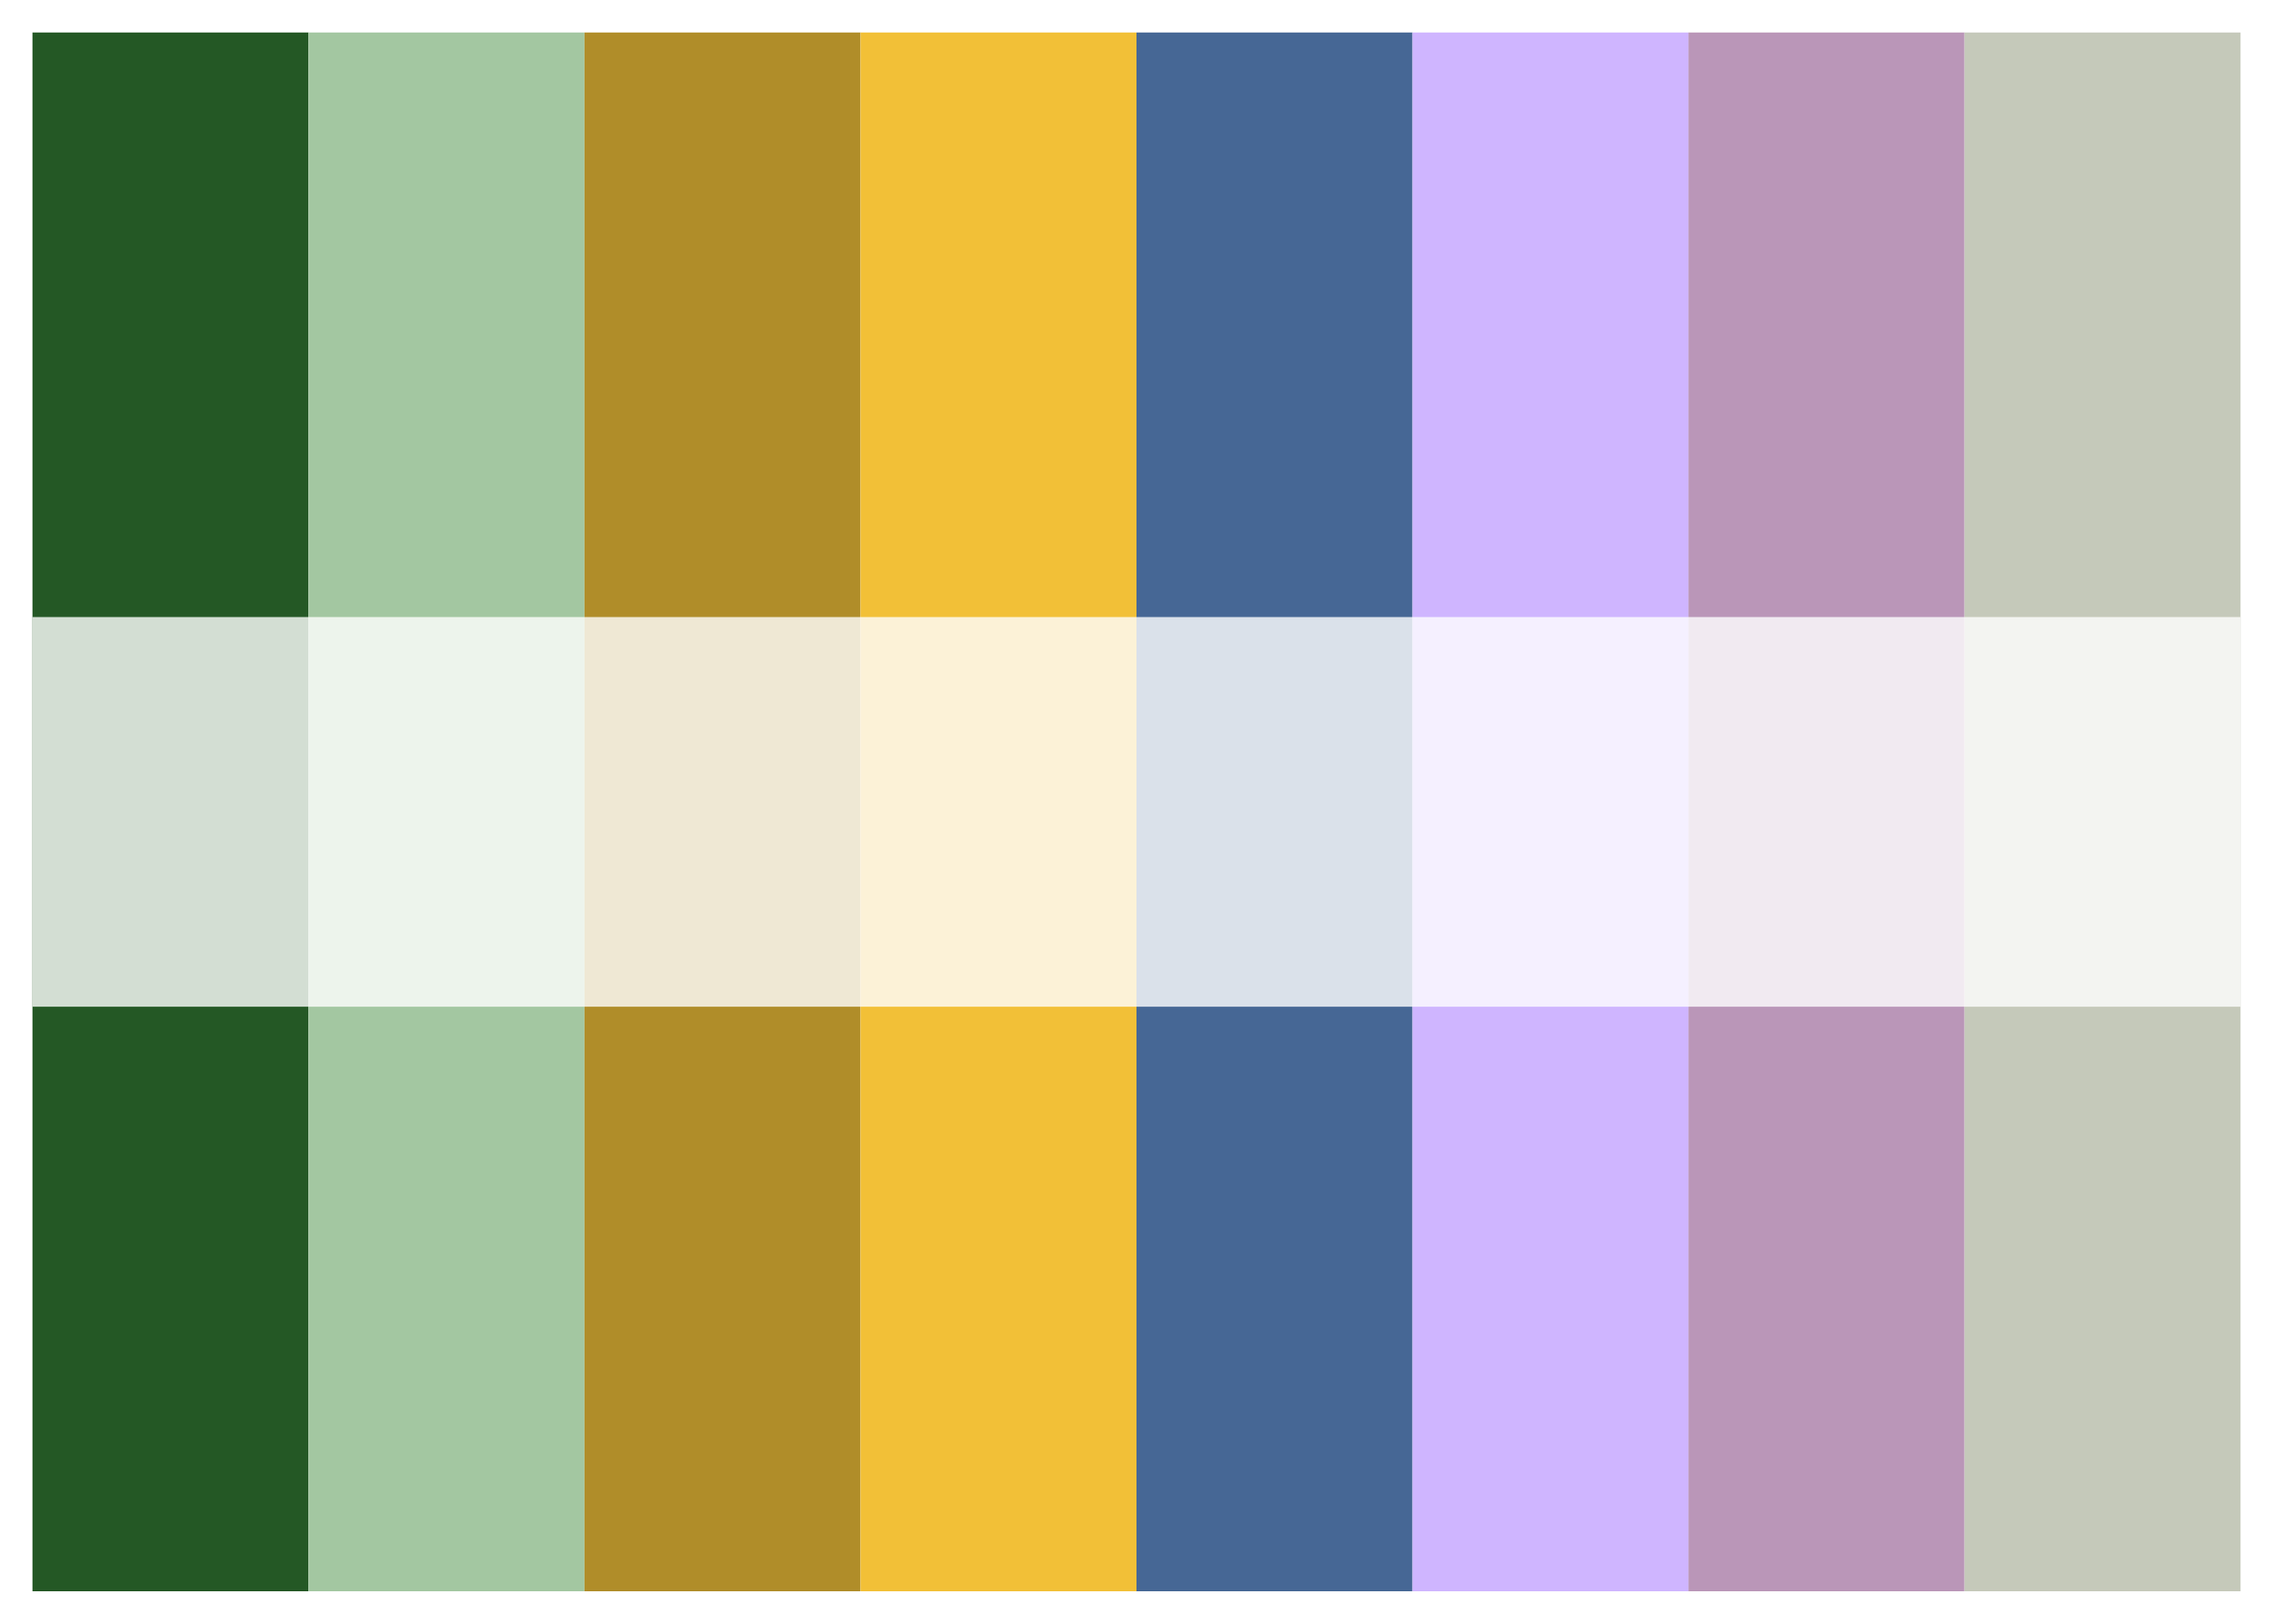
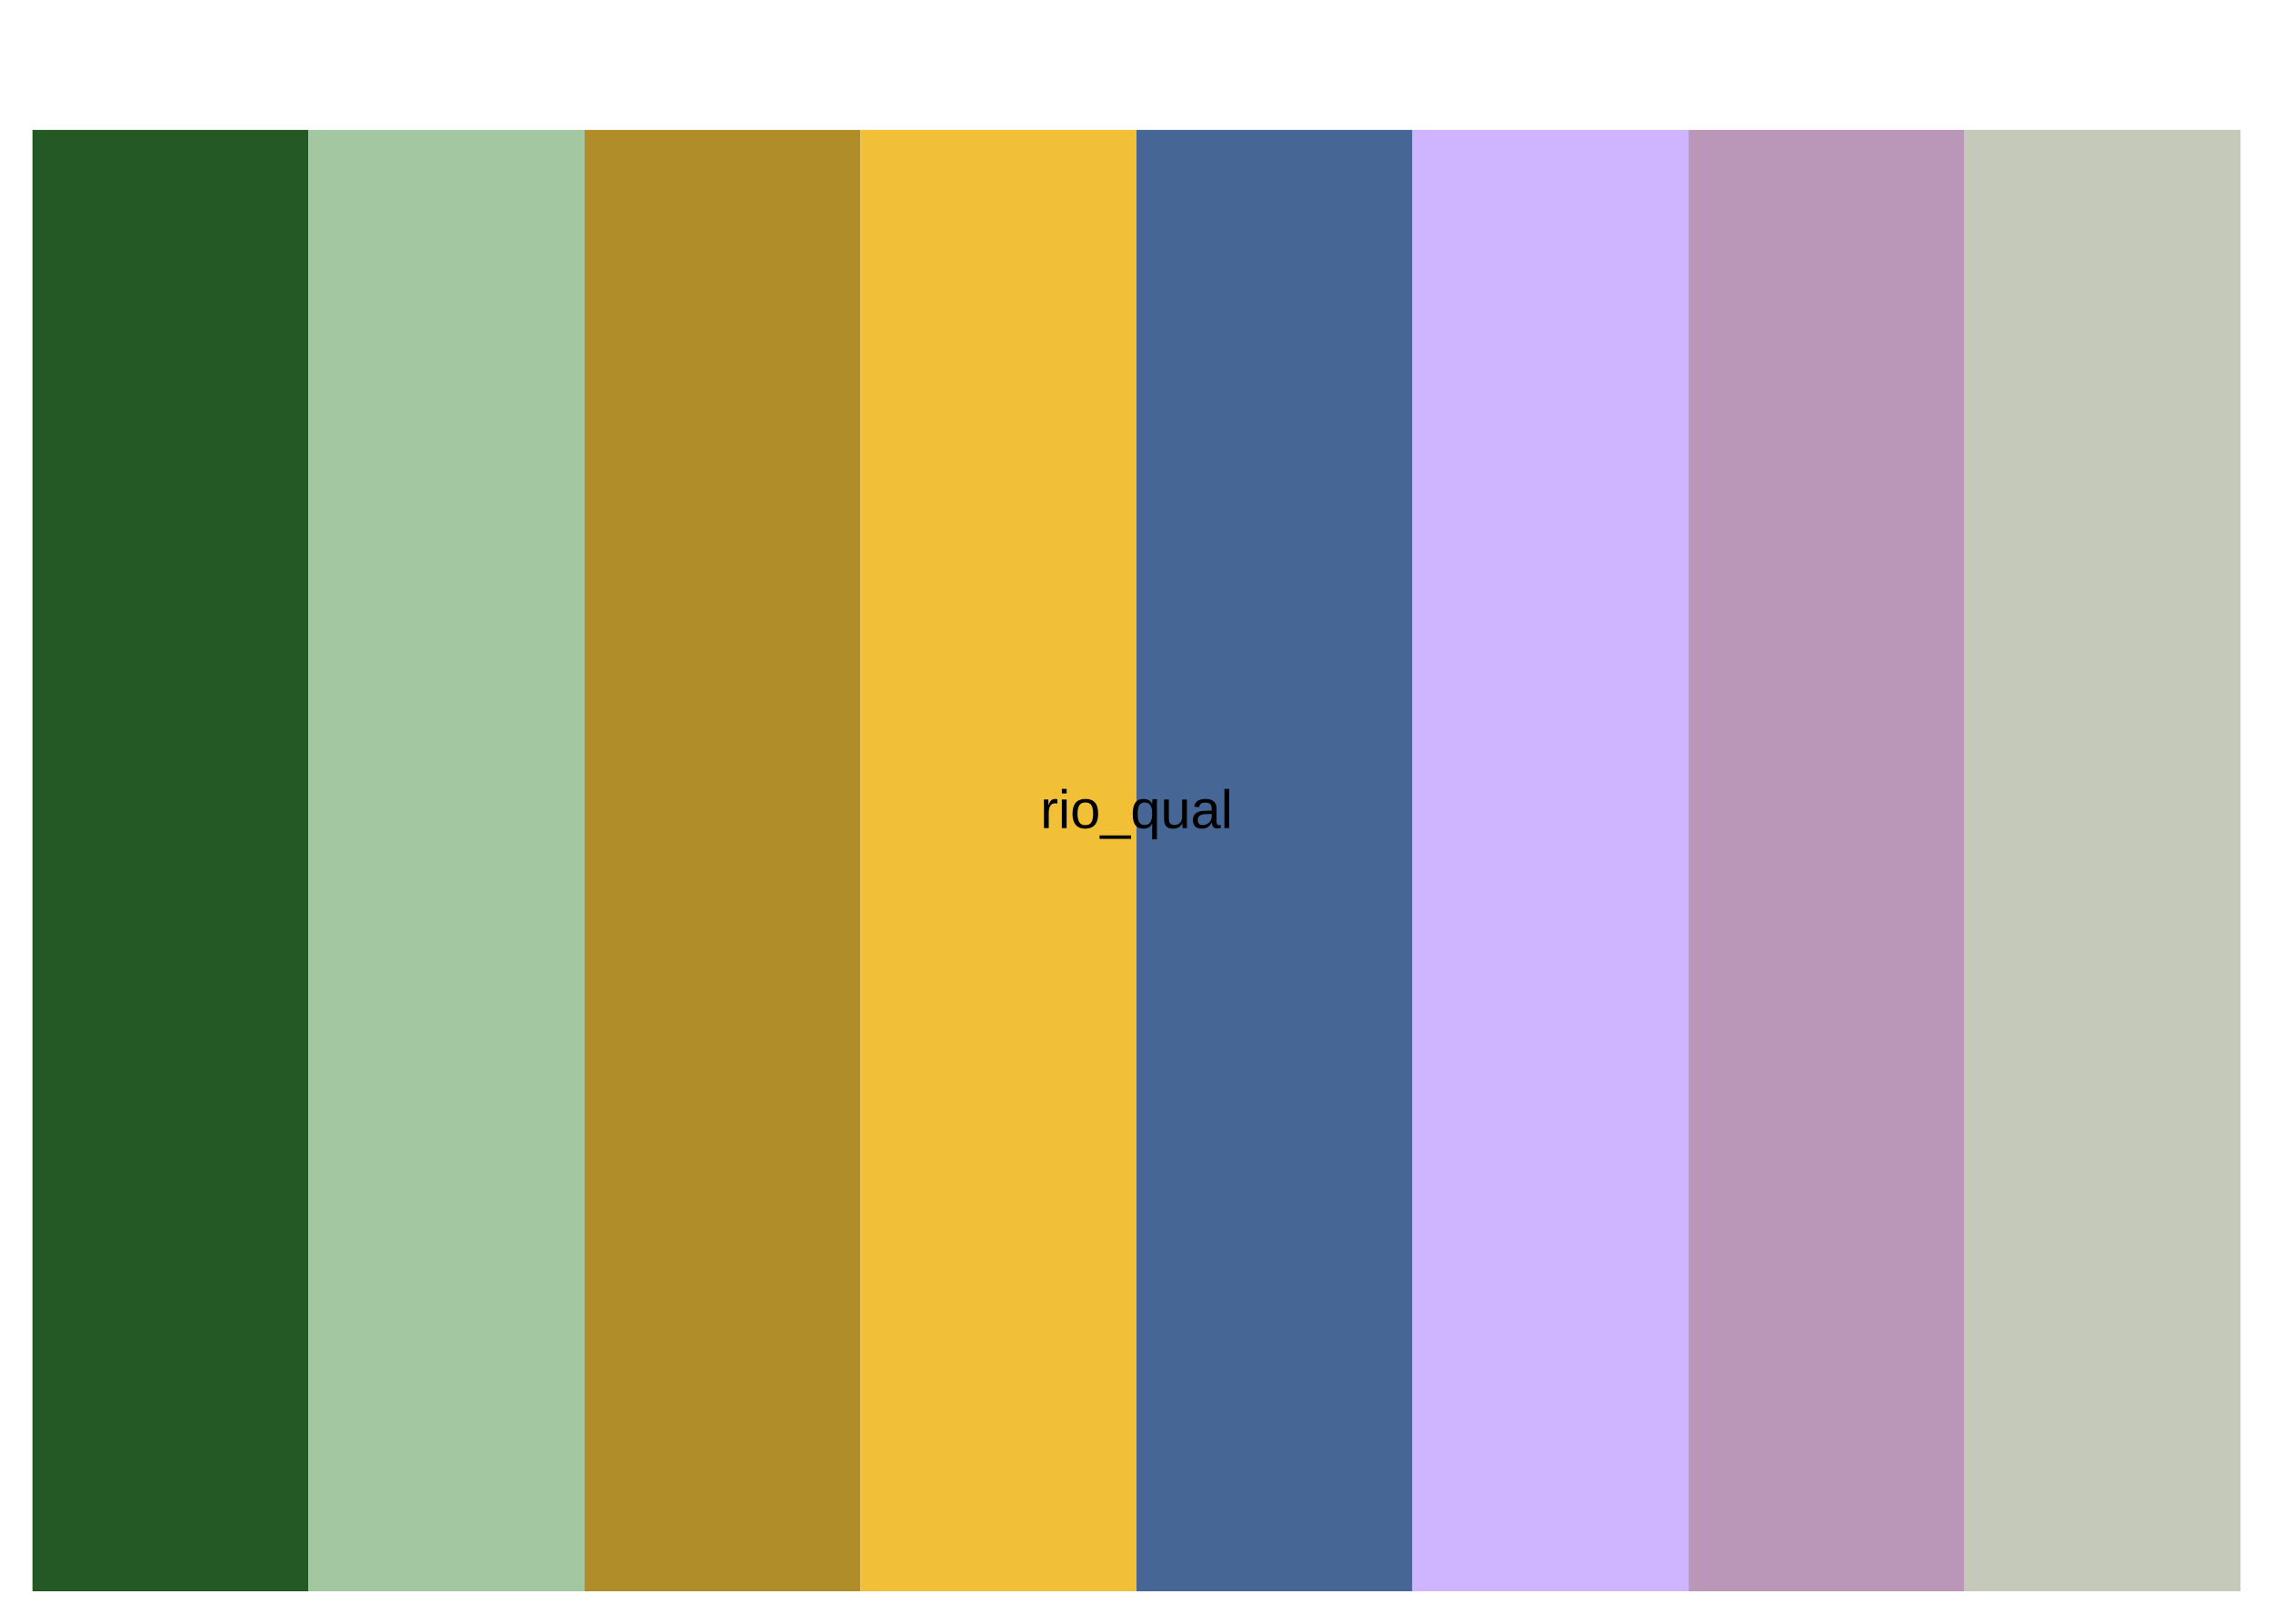
<svg xmlns="http://www.w3.org/2000/svg" width="504" height="360" viewBox="0 0 504 360">
  <defs>
    <clipPath id="clip-0">
-       <path clip-rule="nonzero" d="M 7.199 7.199 L 69 7.199 L 69 352.801 L 7.199 352.801 Z M 7.199 7.199 " />
+       <path clip-rule="nonzero" d="M 7.199 28.801 L 69 28.801 L 69 352.801 L 7.199 352.801 Z M 7.199 28.801 " />
    </clipPath>
    <clipPath id="clip-1">
-       <path clip-rule="nonzero" d="M 68 7.199 L 130 7.199 L 130 352.801 L 68 352.801 Z M 68 7.199 " />
+       <path clip-rule="nonzero" d="M 68 28.801 L 130 28.801 L 130 352.801 L 68 352.801 Z M 68 28.801 " />
    </clipPath>
    <clipPath id="clip-2">
-       <path clip-rule="nonzero" d="M 129 7.199 L 191 7.199 L 191 352.801 L 129 352.801 Z M 129 7.199 " />
+       <path clip-rule="nonzero" d="M 129 28.801 L 191 28.801 L 191 352.801 L 129 352.801 Z M 129 28.801 " />
    </clipPath>
    <clipPath id="clip-3">
-       <path clip-rule="nonzero" d="M 190 7.199 L 252 7.199 L 252 352.801 L 190 352.801 Z M 190 7.199 " />
+       <path clip-rule="nonzero" d="M 190 28.801 L 252 28.801 L 252 352.801 L 190 352.801 Z M 190 28.801 " />
    </clipPath>
    <clipPath id="clip-4">
-       <path clip-rule="nonzero" d="M 252 7.199 L 314 7.199 L 314 352.801 L 252 352.801 Z M 252 7.199 " />
+       <path clip-rule="nonzero" d="M 252 28.801 L 314 28.801 L 314 352.801 L 252 352.801 Z M 252 28.801 " />
    </clipPath>
    <clipPath id="clip-5">
-       <path clip-rule="nonzero" d="M 313 7.199 L 375 7.199 L 375 352.801 L 313 352.801 Z M 313 7.199 " />
+       <path clip-rule="nonzero" d="M 313 28.801 L 375 28.801 L 375 352.801 L 313 352.801 Z M 313 28.801 " />
    </clipPath>
    <clipPath id="clip-6">
-       <path clip-rule="nonzero" d="M 374 7.199 L 436 7.199 L 436 352.801 L 374 352.801 Z M 374 7.199 " />
+       <path clip-rule="nonzero" d="M 374 28.801 L 436 28.801 L 436 352.801 L 374 352.801 Z M 374 28.801 " />
    </clipPath>
    <clipPath id="clip-7">
-       <path clip-rule="nonzero" d="M 435 7.199 L 496.801 7.199 L 496.801 352.801 L 435 352.801 Z M 435 7.199 " />
-     </clipPath>
-     <clipPath id="clip-8">
-       <path clip-rule="nonzero" d="M 7.199 136 L 496.801 136 L 496.801 224 L 7.199 224 Z M 7.199 136 " />
+       <path clip-rule="nonzero" d="M 435 28.801 L 496.801 28.801 L 496.801 352.801 L 435 352.801 Z M 435 28.801 " />
    </clipPath>
  </defs>
  <rect x="-50.4" y="-36" width="604.8" height="432" fill="rgb(100%, 100%, 100%)" fill-opacity="1" />
  <g clip-path="url(#clip-0)">
-     <path fill-rule="nonzero" fill="rgb(14.118%, 34.51%, 14.51%)" fill-opacity="1" d="M 7.199 352.801 L 68.398 352.801 L 68.398 7.199 L 7.199 7.199 Z M 7.199 352.801 " />
+     <path fill-rule="nonzero" fill="rgb(14.118%, 34.51%, 14.51%)" fill-opacity="1" d="M 7.199 352.801 L 68.398 352.801 L 68.398 28.801 L 7.199 28.801 Z M 7.199 352.801 " />
  </g>
  <g clip-path="url(#clip-1)">
-     <path fill-rule="nonzero" fill="rgb(63.922%, 78.039%, 63.137%)" fill-opacity="1" d="M 68.398 352.801 L 129.598 352.801 L 129.598 7.199 L 68.398 7.199 Z M 68.398 352.801 " />
+     <path fill-rule="nonzero" fill="rgb(63.922%, 78.039%, 63.137%)" fill-opacity="1" d="M 68.398 352.801 L 129.598 352.801 L 129.598 28.801 L 68.398 28.801 Z M 68.398 352.801 " />
  </g>
  <g clip-path="url(#clip-2)">
-     <path fill-rule="nonzero" fill="rgb(69.02%, 55.294%, 16.078%)" fill-opacity="1" d="M 129.602 352.801 L 190.801 352.801 L 190.801 7.199 L 129.602 7.199 Z M 129.602 352.801 " />
+     <path fill-rule="nonzero" fill="rgb(69.02%, 55.294%, 16.078%)" fill-opacity="1" d="M 129.602 352.801 L 190.801 352.801 L 190.801 28.801 L 129.602 28.801 Z M 129.602 352.801 " />
  </g>
  <g clip-path="url(#clip-3)">
-     <path fill-rule="nonzero" fill="rgb(94.902%, 75.294%, 21.569%)" fill-opacity="1" d="M 190.801 352.801 L 252 352.801 L 252 7.199 L 190.801 7.199 Z M 190.801 352.801 " />
+     <path fill-rule="nonzero" fill="rgb(94.902%, 75.294%, 21.569%)" fill-opacity="1" d="M 190.801 352.801 L 252 352.801 L 252 28.801 L 190.801 28.801 Z M 190.801 352.801 " />
  </g>
  <g clip-path="url(#clip-4)">
-     <path fill-rule="nonzero" fill="rgb(27.451%, 40.392%, 58.431%)" fill-opacity="1" d="M 252 352.801 L 313.199 352.801 L 313.199 7.199 L 252 7.199 Z M 252 352.801 " />
+     <path fill-rule="nonzero" fill="rgb(27.451%, 40.392%, 58.431%)" fill-opacity="1" d="M 252 352.801 L 313.199 352.801 L 313.199 28.801 L 252 28.801 Z M 252 352.801 " />
  </g>
  <g clip-path="url(#clip-5)">
-     <path fill-rule="nonzero" fill="rgb(81.176%, 70.98%, 100%)" fill-opacity="1" d="M 313.199 352.801 L 374.398 352.801 L 374.398 7.199 L 313.199 7.199 Z M 313.199 352.801 " />
+     <path fill-rule="nonzero" fill="rgb(81.176%, 70.98%, 100%)" fill-opacity="1" d="M 313.199 352.801 L 374.398 352.801 L 374.398 28.801 L 313.199 28.801 Z M 313.199 352.801 " />
  </g>
  <g clip-path="url(#clip-6)">
-     <path fill-rule="nonzero" fill="rgb(72.941%, 58.824%, 72.157%)" fill-opacity="1" d="M 374.398 352.801 L 435.598 352.801 L 435.598 7.199 L 374.398 7.199 Z M 374.398 352.801 " />
+     <path fill-rule="nonzero" fill="rgb(72.941%, 58.824%, 72.157%)" fill-opacity="1" d="M 374.398 352.801 L 435.598 352.801 L 435.598 28.801 L 374.398 28.801 Z M 374.398 352.801 " />
  </g>
  <g clip-path="url(#clip-7)">
-     <path fill-rule="nonzero" fill="rgb(77.255%, 78.824%, 72.941%)" fill-opacity="1" d="M 435.602 352.801 L 496.801 352.801 L 496.801 7.199 L 435.602 7.199 Z M 435.602 352.801 " />
+     <path fill-rule="nonzero" fill="rgb(77.255%, 78.824%, 72.941%)" fill-opacity="1" d="M 435.602 352.801 L 496.801 352.801 L 496.801 28.801 L 435.602 28.801 Z M 435.602 352.801 " />
  </g>
-   <g clip-path="url(#clip-8)">
-     <path fill-rule="nonzero" fill="rgb(100%, 100%, 100%)" fill-opacity="0.8" d="M -23.398 223.199 L 527.402 223.199 L 527.402 136.801 L -23.398 136.801 Z M -23.398 223.199 " />
-   </g>
+   <path fill-rule="nonzero" fill="rgb(0%, 0%, 0%)" fill-opacity="1" d="M 231.484 183.602 L 231.484 178.578 L 231.48 178.535 L 231.48 178.375 L 231.477 178.332 L 231.477 178.047 L 231.473 178.008 L 231.473 177.93 L 231.469 177.891 L 231.469 177.777 L 231.465 177.742 L 231.465 177.668 L 231.461 177.633 L 231.461 177.566 L 231.457 177.531 L 231.457 177.434 L 231.453 177.402 L 231.453 177.344 L 231.449 177.316 L 231.449 177.262 L 232.445 177.262 L 232.445 177.316 L 232.449 177.344 L 232.449 177.406 L 232.453 177.438 L 232.453 177.535 L 232.457 177.57 L 232.457 177.605 L 232.461 177.641 L 232.461 177.672 L 232.465 177.707 L 232.465 177.742 L 232.469 177.777 L 232.469 177.812 L 232.473 177.852 L 232.473 177.922 L 232.477 177.957 L 232.477 177.996 L 232.48 178.031 L 232.48 178.066 L 232.484 178.102 L 232.484 178.273 L 232.488 178.305 L 232.488 178.426 L 232.492 178.453 L 232.492 178.555 L 232.516 178.555 L 232.535 178.484 L 232.559 178.414 L 232.629 178.215 L 232.652 178.156 L 232.676 178.094 L 232.699 178.039 L 232.723 177.98 L 232.75 177.93 L 232.773 177.875 L 232.828 177.773 L 232.859 177.727 L 232.887 177.684 L 232.949 177.598 L 232.98 177.562 L 233.016 177.523 L 233.047 177.488 L 233.082 177.453 L 233.117 177.422 L 233.156 177.391 L 233.234 177.336 L 233.273 177.312 L 233.359 177.266 L 233.406 177.25 L 233.453 177.23 L 233.5 177.215 L 233.551 177.199 L 233.602 177.188 L 233.711 177.164 L 233.77 177.156 L 233.828 177.152 L 233.953 177.145 L 234.098 177.145 L 234.121 177.148 L 234.148 177.148 L 234.195 177.156 L 234.219 177.156 L 234.242 177.16 L 234.266 177.168 L 234.289 177.172 L 234.312 177.172 L 234.371 177.184 L 234.387 177.188 L 234.406 177.191 L 234.422 177.195 L 234.434 177.199 L 234.449 177.203 L 234.449 178.168 L 234.426 178.164 L 234.406 178.156 L 234.336 178.145 L 234.309 178.141 L 234.285 178.137 L 234.23 178.129 L 234.203 178.129 L 234.172 178.125 L 234.145 178.121 L 234.113 178.117 L 234.086 178.117 L 234.055 178.113 L 233.988 178.113 L 233.953 178.109 L 233.887 178.109 L 233.812 178.113 L 233.746 178.117 L 233.676 178.125 L 233.613 178.137 L 233.488 178.168 L 233.371 178.215 L 233.316 178.242 L 233.266 178.273 L 233.215 178.309 L 233.168 178.344 L 233.121 178.383 L 233.035 178.469 L 232.992 178.516 L 232.953 178.566 L 232.918 178.617 L 232.883 178.672 L 232.848 178.73 L 232.816 178.789 L 232.762 178.914 L 232.734 178.98 L 232.711 179.047 L 232.688 179.117 L 232.648 179.266 L 232.629 179.344 L 232.613 179.422 L 232.602 179.504 L 232.586 179.586 L 232.574 179.668 L 232.559 179.84 L 232.551 179.93 L 232.547 180.016 L 232.543 180.109 L 232.539 180.199 L 232.539 183.602 Z M 231.484 183.602 " />
+   <path fill-rule="nonzero" fill="rgb(0%, 0%, 0%)" fill-opacity="1" d="M 235.449 175.914 L 235.449 174.906 L 236.504 174.906 L 236.504 175.914 Z M 235.449 183.602 L 235.449 177.262 L 236.504 177.262 L 236.504 183.602 Z M 235.449 183.602 " />
+   <path fill-rule="nonzero" fill="rgb(0%, 0%, 0%)" fill-opacity="1" d="M 243.484 180.426 L 243.477 180.75 L 243.453 181.055 L 243.418 181.348 L 243.367 181.621 L 243.301 181.875 L 243.219 182.117 L 243.125 182.336 L 243.016 182.543 L 242.891 182.73 L 242.75 182.902 L 242.598 183.059 L 242.43 183.195 L 242.25 183.316 L 242.059 183.426 L 241.852 183.512 L 241.633 183.586 L 241.402 183.645 L 241.156 183.684 L 240.895 183.711 L 240.625 183.719 L 240.492 183.715 L 240.363 183.711 L 240.238 183.699 L 239.996 183.668 L 239.879 183.645 L 239.766 183.621 L 239.656 183.59 L 239.547 183.555 L 239.441 183.52 L 239.336 183.477 L 239.238 183.43 L 239.141 183.379 L 239.047 183.324 L 238.957 183.266 L 238.871 183.203 L 238.789 183.137 L 238.707 183.062 L 238.629 182.988 L 238.555 182.91 L 238.484 182.824 L 238.418 182.738 L 238.355 182.645 L 238.297 182.547 L 238.238 182.445 L 238.188 182.344 L 238.137 182.234 L 238.09 182.121 L 238.047 182.004 L 238.004 181.883 L 237.969 181.758 L 237.938 181.625 L 237.91 181.492 L 237.887 181.352 L 237.863 181.207 L 237.848 181.059 L 237.836 180.906 L 237.824 180.75 L 237.82 180.59 L 237.816 180.426 L 237.848 179.801 L 237.93 179.242 L 238.074 178.75 L 238.273 178.324 L 238.527 177.965 L 238.84 177.668 L 239.211 177.438 L 239.637 177.273 L 240.121 177.176 L 240.66 177.145 L 240.805 177.145 L 240.945 177.152 L 241.082 177.16 L 241.219 177.176 L 241.348 177.195 L 241.473 177.219 L 241.594 177.242 L 241.711 177.273 L 241.82 177.309 L 241.93 177.348 L 242.035 177.391 L 242.137 177.438 L 242.234 177.488 L 242.422 177.605 L 242.504 177.668 L 242.586 177.734 L 242.664 177.809 L 242.738 177.883 L 242.809 177.965 L 242.875 178.047 L 242.941 178.137 L 243 178.227 L 243.059 178.324 L 243.109 178.426 L 243.16 178.531 L 243.203 178.637 L 243.246 178.75 L 243.285 178.867 L 243.32 178.988 L 243.352 179.113 L 243.379 179.242 L 243.402 179.375 L 243.426 179.516 L 243.441 179.656 L 243.457 179.801 L 243.469 179.949 L 243.477 180.105 L 243.48 180.262 Z M 242.375 180.426 L 242.375 180.277 L 242.367 180.004 L 242.355 179.875 L 242.348 179.75 L 242.332 179.633 L 242.32 179.516 L 242.301 179.406 L 242.281 179.305 L 242.234 179.109 L 242.211 179.02 L 242.184 178.934 L 242.152 178.852 L 242.121 178.773 L 242.086 178.699 L 242.008 178.559 L 241.969 178.496 L 241.926 178.438 L 241.879 178.383 L 241.836 178.332 L 241.785 178.281 L 241.684 178.195 L 241.629 178.156 L 241.574 178.121 L 241.516 178.09 L 241.453 178.062 L 241.328 178.016 L 241.262 177.996 L 241.195 177.98 L 241.125 177.965 L 241.055 177.953 L 240.98 177.941 L 240.91 177.934 L 240.832 177.926 L 240.754 177.922 L 240.598 177.922 L 240.52 177.926 L 240.441 177.934 L 240.367 177.941 L 240.219 177.965 L 240.148 177.984 L 240.078 178 L 239.879 178.07 L 239.82 178.098 L 239.758 178.133 L 239.703 178.168 L 239.645 178.207 L 239.59 178.25 L 239.488 178.344 L 239.441 178.398 L 239.348 178.516 L 239.305 178.578 L 239.266 178.645 L 239.227 178.715 L 239.191 178.789 L 239.156 178.871 L 239.125 178.953 L 239.094 179.039 L 239.066 179.129 L 239.043 179.223 L 239.02 179.32 L 238.98 179.531 L 238.969 179.645 L 238.953 179.762 L 238.945 179.887 L 238.934 180.012 L 238.93 180.145 L 238.926 180.281 L 238.926 180.57 L 238.93 180.711 L 238.938 180.844 L 238.945 180.973 L 238.957 181.098 L 238.973 181.219 L 238.988 181.336 L 239.008 181.445 L 239.027 181.551 L 239.055 181.648 L 239.082 181.742 L 239.109 181.832 L 239.172 182.004 L 239.207 182.082 L 239.242 182.156 L 239.281 182.227 L 239.32 182.293 L 239.406 182.418 L 239.453 182.473 L 239.5 182.523 L 239.551 182.574 L 239.652 182.66 L 239.707 182.699 L 239.762 182.734 L 239.879 182.797 L 239.938 182.82 L 240 182.844 L 240.066 182.863 L 240.129 182.879 L 240.262 182.91 L 240.332 182.918 L 240.398 182.926 L 240.469 182.934 L 240.539 182.938 L 240.691 182.938 L 240.848 182.93 L 240.922 182.922 L 241.07 182.898 L 241.211 182.867 L 241.344 182.828 L 241.41 182.801 L 241.473 182.773 L 241.531 182.742 L 241.59 182.707 L 241.648 182.668 L 241.703 182.625 L 241.805 182.531 L 241.855 182.477 L 241.902 182.422 L 241.945 182.363 L 241.988 182.301 L 242.066 182.16 L 242.105 182.086 L 242.137 182.008 L 242.199 181.836 L 242.254 181.648 L 242.277 181.551 L 242.297 181.445 L 242.316 181.336 L 242.332 181.219 L 242.344 181.098 L 242.355 180.973 L 242.363 180.844 L 242.371 180.711 L 242.375 180.57 Z M 242.375 180.426 " />
+   <path fill-rule="nonzero" fill="rgb(0%, 0%, 0%)" fill-opacity="1" d="M 243.805 185.984 L 243.805 185.223 L 250.797 185.223 L 250.797 185.984 Z M 243.805 185.984 " />
+   <path fill-rule="nonzero" fill="rgb(0%, 0%, 0%)" fill-opacity="1" d="M 253.496 183.719 L 253.262 183.711 L 253.039 183.684 L 252.832 183.645 L 252.633 183.586 L 252.453 183.512 L 252.281 183.426 L 252.125 183.316 L 251.977 183.195 L 251.848 183.059 L 251.727 182.902 L 251.621 182.73 L 251.523 182.543 L 251.441 182.34 L 251.367 182.121 L 251.305 181.883 L 251.254 181.633 L 251.215 181.363 L 251.188 181.078 L 251.172 180.777 L 251.164 180.461 L 251.172 180.137 L 251.188 179.832 L 251.215 179.543 L 251.258 179.27 L 251.309 179.012 L 251.371 178.773 L 251.445 178.547 L 251.531 178.34 L 251.629 178.148 L 251.738 177.977 L 251.859 177.816 L 251.996 177.676 L 252.141 177.551 L 252.301 177.441 L 252.469 177.352 L 252.652 177.277 L 252.844 177.219 L 253.051 177.176 L 253.266 177.152 L 253.496 177.145 L 253.648 177.145 L 253.797 177.152 L 253.867 177.16 L 254 177.176 L 254.066 177.188 L 254.129 177.199 L 254.188 177.215 L 254.25 177.227 L 254.309 177.246 L 254.363 177.262 L 254.422 177.281 L 254.477 177.301 L 254.527 177.324 L 254.582 177.348 L 254.633 177.371 L 254.82 177.48 L 254.867 177.512 L 254.91 177.543 L 254.953 177.578 L 254.992 177.609 L 255.031 177.648 L 255.07 177.684 L 255.109 177.723 L 255.145 177.766 L 255.18 177.805 L 255.215 177.848 L 255.25 177.895 L 255.285 177.938 L 255.316 177.988 L 255.348 178.035 L 255.41 178.137 L 255.473 178.246 L 255.484 178.246 L 255.484 178.023 L 255.488 177.992 L 255.488 177.922 L 255.492 177.887 L 255.492 177.852 L 255.496 177.816 L 255.496 177.781 L 255.5 177.746 L 255.5 177.711 L 255.504 177.68 L 255.504 177.613 L 255.508 177.582 L 255.508 177.551 L 255.512 177.52 L 255.516 177.492 L 255.516 177.465 L 255.52 177.438 L 255.52 177.41 L 255.523 177.383 L 255.527 177.359 L 255.527 177.336 L 255.531 177.312 L 255.531 177.289 L 255.539 177.25 L 255.539 177.234 L 255.543 177.219 L 255.543 177.207 L 255.547 177.199 L 255.551 177.188 L 255.551 177.184 L 255.555 177.18 L 256.566 177.18 L 256.566 177.203 L 256.562 177.23 L 256.559 177.266 L 256.559 177.309 L 256.555 177.359 L 256.551 177.414 L 256.547 177.477 L 256.543 177.543 L 256.543 177.617 L 256.539 177.699 L 256.535 177.789 L 256.535 177.883 L 256.531 177.984 L 256.531 178.211 L 256.527 178.336 L 256.527 186.09 L 255.473 186.09 L 255.473 183.137 L 255.477 183.105 L 255.477 183.043 L 255.48 183.012 L 255.48 182.922 L 255.484 182.891 L 255.484 182.824 L 255.488 182.793 L 255.488 182.727 L 255.492 182.691 L 255.492 182.59 L 255.496 182.559 L 255.484 182.559 L 255.453 182.617 L 255.422 182.672 L 255.391 182.73 L 255.355 182.785 L 255.324 182.836 L 255.219 182.988 L 255.18 183.035 L 255.145 183.078 L 255.105 183.121 L 255.07 183.164 L 255.031 183.203 L 254.988 183.242 L 254.949 183.277 L 254.906 183.312 L 254.859 183.348 L 254.816 183.379 L 254.723 183.441 L 254.621 183.496 L 254.52 183.543 L 254.355 183.602 L 254.238 183.633 L 254.176 183.648 L 254.117 183.66 L 254.055 183.672 L 253.988 183.684 L 253.926 183.691 L 253.859 183.699 L 253.789 183.707 L 253.719 183.711 L 253.645 183.715 L 253.574 183.715 Z M 255.473 180.355 L 255.469 180.219 L 255.465 180.086 L 255.461 179.961 L 255.453 179.836 L 255.441 179.719 L 255.426 179.605 L 255.41 179.496 L 255.395 179.391 L 255.371 179.289 L 255.324 179.102 L 255.27 178.93 L 255.238 178.848 L 255.207 178.773 L 255.172 178.699 L 255.133 178.629 L 255.094 178.562 L 255.051 178.5 L 254.965 178.391 L 254.918 178.336 L 254.871 178.289 L 254.82 178.246 L 254.766 178.203 L 254.711 178.164 L 254.656 178.129 L 254.598 178.098 L 254.539 178.07 L 254.414 178.023 L 254.348 178 L 254.281 177.984 L 254.215 177.965 L 254.074 177.941 L 254.004 177.934 L 253.93 177.926 L 253.855 177.922 L 253.699 177.922 L 253.621 177.93 L 253.473 177.945 L 253.402 177.961 L 253.336 177.977 L 253.27 177.996 L 253.207 178.02 L 253.145 178.047 L 253.086 178.074 L 253.031 178.105 L 252.977 178.141 L 252.926 178.176 L 252.875 178.219 L 252.828 178.262 L 252.781 178.309 L 252.738 178.359 L 252.695 178.414 L 252.617 178.531 L 252.582 178.594 L 252.551 178.66 L 252.52 178.73 L 252.492 178.801 L 252.438 178.957 L 252.414 179.043 L 252.395 179.129 L 252.371 179.219 L 252.34 179.406 L 252.324 179.504 L 252.301 179.715 L 252.293 179.824 L 252.285 179.938 L 252.277 180.172 L 252.273 180.297 L 252.273 180.551 L 252.277 180.672 L 252.281 180.789 L 252.285 180.902 L 252.293 181.016 L 252.301 181.125 L 252.309 181.23 L 252.32 181.332 L 252.336 181.43 L 252.348 181.527 L 252.387 181.707 L 252.406 181.793 L 252.43 181.875 L 252.453 181.953 L 252.508 182.102 L 252.539 182.172 L 252.57 182.238 L 252.605 182.301 L 252.645 182.359 L 252.723 182.469 L 252.77 182.52 L 252.812 182.566 L 252.859 182.609 L 252.91 182.652 L 252.961 182.688 L 253.07 182.758 L 253.129 182.785 L 253.188 182.809 L 253.254 182.832 L 253.32 182.852 L 253.387 182.867 L 253.457 182.879 L 253.531 182.891 L 253.609 182.898 L 253.688 182.902 L 253.836 182.902 L 253.906 182.898 L 253.973 182.895 L 254.043 182.887 L 254.109 182.875 L 254.172 182.863 L 254.238 182.852 L 254.305 182.836 L 254.43 182.797 L 254.488 182.773 L 254.551 182.746 L 254.609 182.715 L 254.719 182.645 L 254.773 182.602 L 254.824 182.559 L 254.875 182.512 L 254.922 182.461 L 254.969 182.406 L 255.012 182.344 L 255.059 182.281 L 255.098 182.215 L 255.141 182.141 L 255.176 182.066 L 255.215 181.988 L 255.246 181.902 L 255.309 181.723 L 255.336 181.625 L 255.363 181.523 L 255.387 181.414 L 255.406 181.301 L 255.422 181.184 L 255.438 181.059 L 255.449 180.93 L 255.461 180.793 L 255.465 180.652 Z M 255.473 180.355 " />
+   <path fill-rule="nonzero" fill="rgb(0%, 0%, 0%)" fill-opacity="1" d="M 259.176 177.262 L 259.176 181.457 L 259.18 181.543 L 259.184 181.625 L 259.199 181.781 L 259.215 181.922 L 259.238 182.055 L 259.27 182.172 L 259.289 182.23 L 259.309 182.281 L 259.332 182.336 L 259.352 182.383 L 259.379 182.43 L 259.402 182.477 L 259.434 182.516 L 259.461 182.559 L 259.492 182.594 L 259.527 182.629 L 259.598 182.691 L 259.637 182.719 L 259.68 182.742 L 259.723 182.77 L 259.766 182.789 L 259.859 182.828 L 259.91 182.84 L 259.965 182.855 L 260.023 182.867 L 260.141 182.883 L 260.203 182.891 L 260.27 182.895 L 260.41 182.902 L 260.555 182.902 L 260.629 182.898 L 260.77 182.883 L 260.836 182.871 L 260.969 182.84 L 261.031 182.82 L 261.156 182.773 L 261.215 182.746 L 261.273 182.715 L 261.328 182.684 L 261.383 182.648 L 261.438 182.609 L 261.488 182.57 L 261.535 182.531 L 261.582 182.488 L 261.629 182.441 L 261.672 182.395 L 261.715 182.34 L 261.754 182.289 L 261.793 182.23 L 261.863 182.113 L 261.895 182.051 L 261.926 181.984 L 261.953 181.918 L 261.98 181.848 L 262.004 181.777 L 262.027 181.703 L 262.066 181.547 L 262.078 181.465 L 262.094 181.383 L 262.102 181.297 L 262.113 181.211 L 262.117 181.121 L 262.121 181.027 L 262.121 177.262 L 263.176 177.262 L 263.176 182.668 L 263.18 182.711 L 263.18 182.84 L 263.184 182.879 L 263.184 182.965 L 263.188 183.004 L 263.188 183.086 L 263.191 183.121 L 263.191 183.23 L 263.195 183.266 L 263.195 183.328 L 263.199 183.359 L 263.199 183.418 L 263.203 183.445 L 263.203 183.516 L 263.207 183.535 L 263.207 183.566 L 263.211 183.578 L 263.211 183.602 L 262.215 183.602 L 262.215 183.586 L 262.211 183.574 L 262.211 183.547 L 262.207 183.527 L 262.207 183.465 L 262.203 183.441 L 262.203 183.391 L 262.199 183.359 L 262.199 183.332 L 262.195 183.305 L 262.195 183.273 L 262.191 183.242 L 262.191 183.215 L 262.188 183.18 L 262.188 183.148 L 262.184 183.113 L 262.184 183.012 L 262.18 182.98 L 262.18 182.91 L 262.176 182.879 L 262.176 182.809 L 262.172 182.773 L 262.172 182.648 L 262.168 182.621 L 262.168 182.516 L 262.152 182.516 L 262.09 182.625 L 262.059 182.676 L 262.023 182.727 L 261.992 182.777 L 261.957 182.828 L 261.922 182.875 L 261.891 182.922 L 261.852 182.969 L 261.816 183.016 L 261.781 183.059 L 261.742 183.102 L 261.703 183.141 L 261.664 183.184 L 261.621 183.219 L 261.578 183.258 L 261.535 183.293 L 261.441 183.363 L 261.348 183.426 L 261.246 183.48 L 261.191 183.504 L 261.137 183.531 L 261.082 183.551 L 261.023 183.574 L 260.906 183.613 L 260.781 183.645 L 260.648 183.676 L 260.582 183.688 L 260.508 183.695 L 260.438 183.703 L 260.359 183.711 L 260.285 183.715 L 260.203 183.715 L 260.125 183.719 L 260.02 183.715 L 259.918 183.711 L 259.82 183.707 L 259.633 183.684 L 259.543 183.672 L 259.457 183.652 L 259.293 183.613 L 259.215 183.59 L 259.141 183.562 L 259 183.5 L 258.934 183.461 L 258.867 183.426 L 258.75 183.34 L 258.691 183.293 L 258.59 183.191 L 258.539 183.133 L 258.453 183.016 L 258.375 182.883 L 258.34 182.812 L 258.309 182.738 L 258.277 182.66 L 258.25 182.582 L 258.227 182.5 L 258.203 182.414 L 258.184 182.324 L 258.168 182.23 L 258.156 182.133 L 258.141 182.035 L 258.125 181.824 L 258.117 181.715 L 258.117 181.602 L 258.113 181.484 L 258.113 177.262 Z M 259.176 177.262 " />
+   <path fill-rule="nonzero" fill="rgb(0%, 0%, 0%)" fill-opacity="1" d="M 266.434 183.719 L 266.25 183.711 L 266.07 183.695 L 265.902 183.672 L 265.746 183.637 L 265.598 183.59 L 265.461 183.535 L 265.328 183.469 L 265.211 183.395 L 265.102 183.309 L 265 183.215 L 264.906 183.109 L 264.824 182.996 L 264.754 182.879 L 264.691 182.75 L 264.641 182.617 L 264.594 182.473 L 264.562 182.324 L 264.539 182.168 L 264.523 182.004 L 264.52 181.832 L 264.52 181.707 L 264.527 181.59 L 264.539 181.477 L 264.555 181.367 L 264.578 181.262 L 264.602 181.16 L 264.633 181.066 L 264.668 180.973 L 264.707 180.887 L 264.754 180.805 L 264.801 180.727 L 264.91 180.578 L 265.027 180.445 L 265.094 180.383 L 265.156 180.324 L 265.227 180.27 L 265.301 180.219 L 265.375 180.172 L 265.531 180.086 L 265.617 180.047 L 265.699 180.012 L 265.789 179.98 L 265.875 179.949 L 265.969 179.922 L 266.059 179.898 L 266.156 179.875 L 266.254 179.855 L 266.449 179.824 L 266.551 179.809 L 266.648 179.797 L 266.75 179.785 L 266.852 179.777 L 266.949 179.77 L 267.051 179.766 L 267.152 179.758 L 267.254 179.758 L 268.68 179.734 L 268.68 179.309 L 268.676 179.234 L 268.672 179.164 L 268.664 179.094 L 268.66 179.023 L 268.648 178.957 L 268.637 178.895 L 268.613 178.777 L 268.598 178.719 L 268.578 178.664 L 268.539 178.562 L 268.492 178.469 L 268.465 178.426 L 268.41 178.348 L 268.379 178.309 L 268.344 178.273 L 268.273 178.211 L 268.234 178.18 L 268.195 178.152 L 268.109 178.105 L 268.062 178.082 L 267.969 178.043 L 267.867 178.012 L 267.812 178 L 267.758 177.984 L 267.699 177.977 L 267.641 177.965 L 267.582 177.957 L 267.52 177.953 L 267.387 177.945 L 267.258 177.945 L 267.199 177.949 L 267.141 177.949 L 266.977 177.961 L 266.922 177.969 L 266.719 178 L 266.625 178.023 L 266.582 178.039 L 266.539 178.051 L 266.496 178.07 L 266.457 178.086 L 266.418 178.105 L 266.34 178.152 L 266.27 178.199 L 266.207 178.254 L 266.176 178.285 L 266.148 178.316 L 266.094 178.387 L 266.07 178.422 L 266.047 178.461 L 266.027 178.5 L 265.988 178.586 L 265.957 178.68 L 265.941 178.73 L 265.918 178.84 L 265.91 178.895 L 265.902 178.953 L 264.801 178.855 L 264.812 178.781 L 264.844 178.633 L 264.863 178.562 L 264.887 178.496 L 264.906 178.426 L 264.934 178.359 L 264.961 178.297 L 264.992 178.23 L 265.055 178.105 L 265.133 177.988 L 265.176 177.93 L 265.219 177.875 L 265.27 177.82 L 265.316 177.77 L 265.371 177.719 L 265.426 177.672 L 265.484 177.625 L 265.547 177.578 L 265.613 177.535 L 265.68 177.496 L 265.754 177.457 L 265.902 177.387 L 266.066 177.324 L 266.152 177.297 L 266.242 177.273 L 266.336 177.246 L 266.43 177.227 L 266.531 177.207 L 266.637 177.188 L 266.855 177.164 L 266.973 177.156 L 267.094 177.148 L 267.215 177.145 L 267.344 177.145 L 267.574 177.148 L 267.797 177.164 L 268.008 177.191 L 268.203 177.23 L 268.391 177.281 L 268.562 177.34 L 268.727 177.414 L 268.875 177.496 L 269.016 177.59 L 269.141 177.695 L 269.258 177.809 L 269.359 177.93 L 269.449 178.066 L 269.527 178.207 L 269.594 178.363 L 269.648 178.523 L 269.691 178.699 L 269.723 178.879 L 269.738 179.074 L 269.746 179.277 L 269.746 182.098 L 269.75 182.184 L 269.758 182.266 L 269.766 182.344 L 269.777 182.418 L 269.789 182.488 L 269.805 182.551 L 269.824 182.609 L 269.844 182.664 L 269.867 182.715 L 269.895 182.762 L 269.926 182.801 L 269.961 182.836 L 270.004 182.867 L 270.047 182.891 L 270.098 182.914 L 270.148 182.93 L 270.207 182.941 L 270.27 182.949 L 270.406 182.949 L 270.426 182.945 L 270.461 182.945 L 270.477 182.941 L 270.496 182.941 L 270.512 182.938 L 270.531 182.934 L 270.547 182.934 L 270.566 182.93 L 270.582 182.926 L 270.598 182.926 L 270.617 182.922 L 270.648 182.914 L 270.668 182.91 L 270.684 182.91 L 270.684 183.566 L 270.645 183.574 L 270.602 183.582 L 270.445 183.613 L 270.402 183.617 L 270.363 183.625 L 270.324 183.629 L 270.285 183.637 L 270.207 183.645 L 270.164 183.648 L 270.125 183.648 L 270.082 183.652 L 270.043 183.656 L 269.957 183.656 L 269.914 183.66 L 269.867 183.66 L 269.809 183.656 L 269.75 183.656 L 269.695 183.652 L 269.641 183.645 L 269.59 183.641 L 269.539 183.633 L 269.488 183.621 L 269.441 183.609 L 269.398 183.598 L 269.352 183.582 L 269.312 183.566 L 269.27 183.547 L 269.234 183.527 L 269.195 183.504 L 269.125 183.457 L 269.062 183.402 L 269.035 183.375 L 269.008 183.344 L 268.98 183.309 L 268.934 183.238 L 268.887 183.16 L 268.867 183.121 L 268.852 183.078 L 268.832 183.035 L 268.816 182.988 L 268.801 182.945 L 268.766 182.793 L 268.754 182.738 L 268.738 182.629 L 268.723 182.512 L 268.715 182.387 L 268.68 182.387 L 268.645 182.449 L 268.574 182.566 L 268.539 182.621 L 268.422 182.785 L 268.305 182.938 L 268.262 182.988 L 268.223 183.035 L 268.133 183.125 L 268.086 183.168 L 267.992 183.246 L 267.941 183.285 L 267.887 183.324 L 267.836 183.359 L 267.781 183.395 L 267.723 183.426 L 267.605 183.484 L 267.547 183.512 L 267.422 183.559 L 267.289 183.605 L 267.219 183.625 L 267.152 183.641 L 267.078 183.656 L 267.008 183.672 L 266.93 183.684 L 266.855 183.695 L 266.773 183.703 L 266.691 183.707 L 266.609 183.715 L 266.523 183.715 Z M 266.676 182.926 L 266.773 182.926 L 266.871 182.918 L 266.965 182.91 L 267.059 182.898 L 267.148 182.879 L 267.234 182.859 L 267.316 182.836 L 267.398 182.809 L 267.555 182.746 L 267.629 182.707 L 267.699 182.664 L 267.77 182.625 L 267.902 182.531 L 267.961 182.484 L 268.02 182.434 L 268.078 182.379 L 268.129 182.328 L 268.23 182.211 L 268.277 182.152 L 268.32 182.094 L 268.363 182.031 L 268.402 181.969 L 268.438 181.906 L 268.469 181.844 L 268.531 181.711 L 268.555 181.645 L 268.578 181.574 L 268.602 181.508 L 268.648 181.309 L 268.66 181.246 L 268.668 181.18 L 268.68 180.992 L 268.68 180.473 L 267.523 180.496 L 267.449 180.496 L 267.371 180.5 L 267.297 180.504 L 267.219 180.508 L 267.148 180.512 L 267 180.527 L 266.93 180.535 L 266.855 180.543 L 266.785 180.555 L 266.719 180.562 L 266.652 180.574 L 266.586 180.59 L 266.523 180.605 L 266.461 180.625 L 266.402 180.645 L 266.285 180.691 L 266.176 180.746 L 266.074 180.809 L 266.027 180.844 L 265.941 180.922 L 265.898 180.965 L 265.859 181.008 L 265.824 181.055 L 265.754 181.156 L 265.727 181.211 L 265.699 181.27 L 265.676 181.328 L 265.656 181.395 L 265.641 181.461 L 265.625 181.531 L 265.617 181.605 L 265.609 181.684 L 265.602 181.848 L 265.605 181.949 L 265.613 182.047 L 265.629 182.137 L 265.648 182.223 L 265.672 182.305 L 265.703 182.383 L 265.738 182.457 L 265.777 182.523 L 265.824 182.586 L 265.879 182.645 L 265.938 182.699 L 266 182.746 L 266.066 182.789 L 266.141 182.824 L 266.219 182.855 L 266.301 182.883 L 266.387 182.902 L 266.477 182.914 L 266.574 182.922 Z M 266.676 182.926 " />
+   <path fill-rule="nonzero" fill="rgb(0%, 0%, 0%)" fill-opacity="1" d="M 271.492 183.602 L 271.492 174.906 L 272.547 174.906 L 272.547 183.602 Z M 271.492 183.602 " />
</svg>
